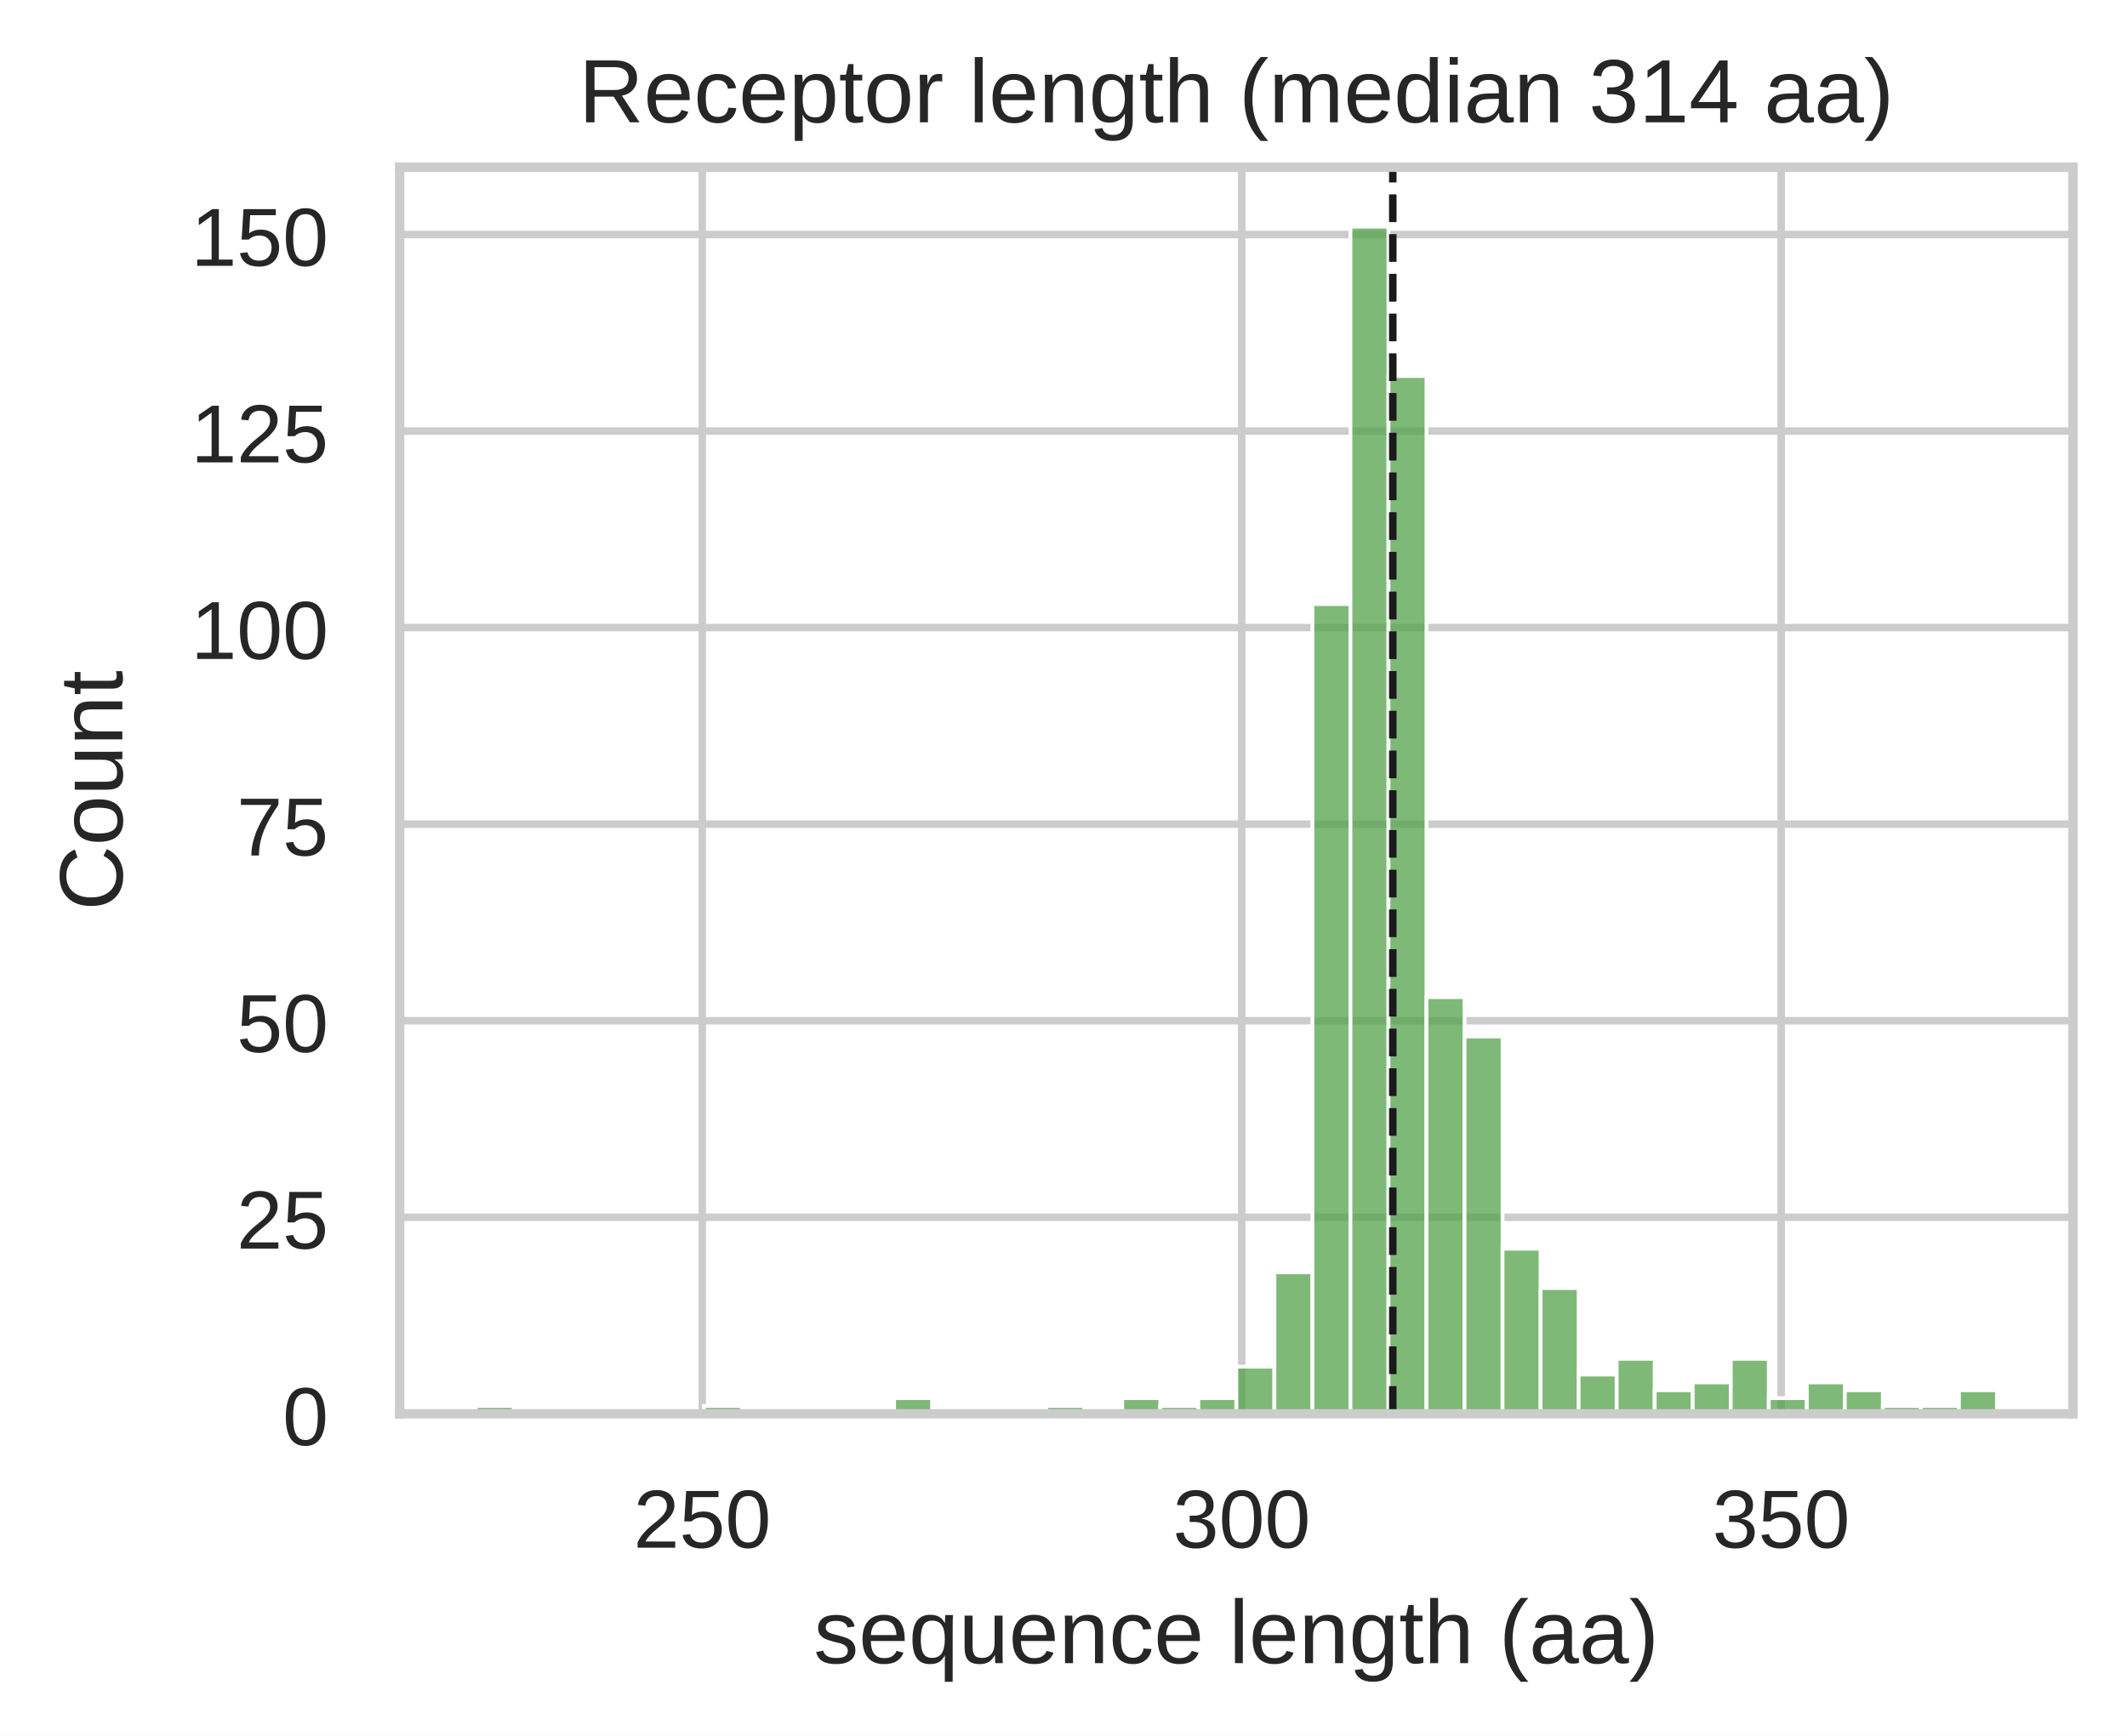
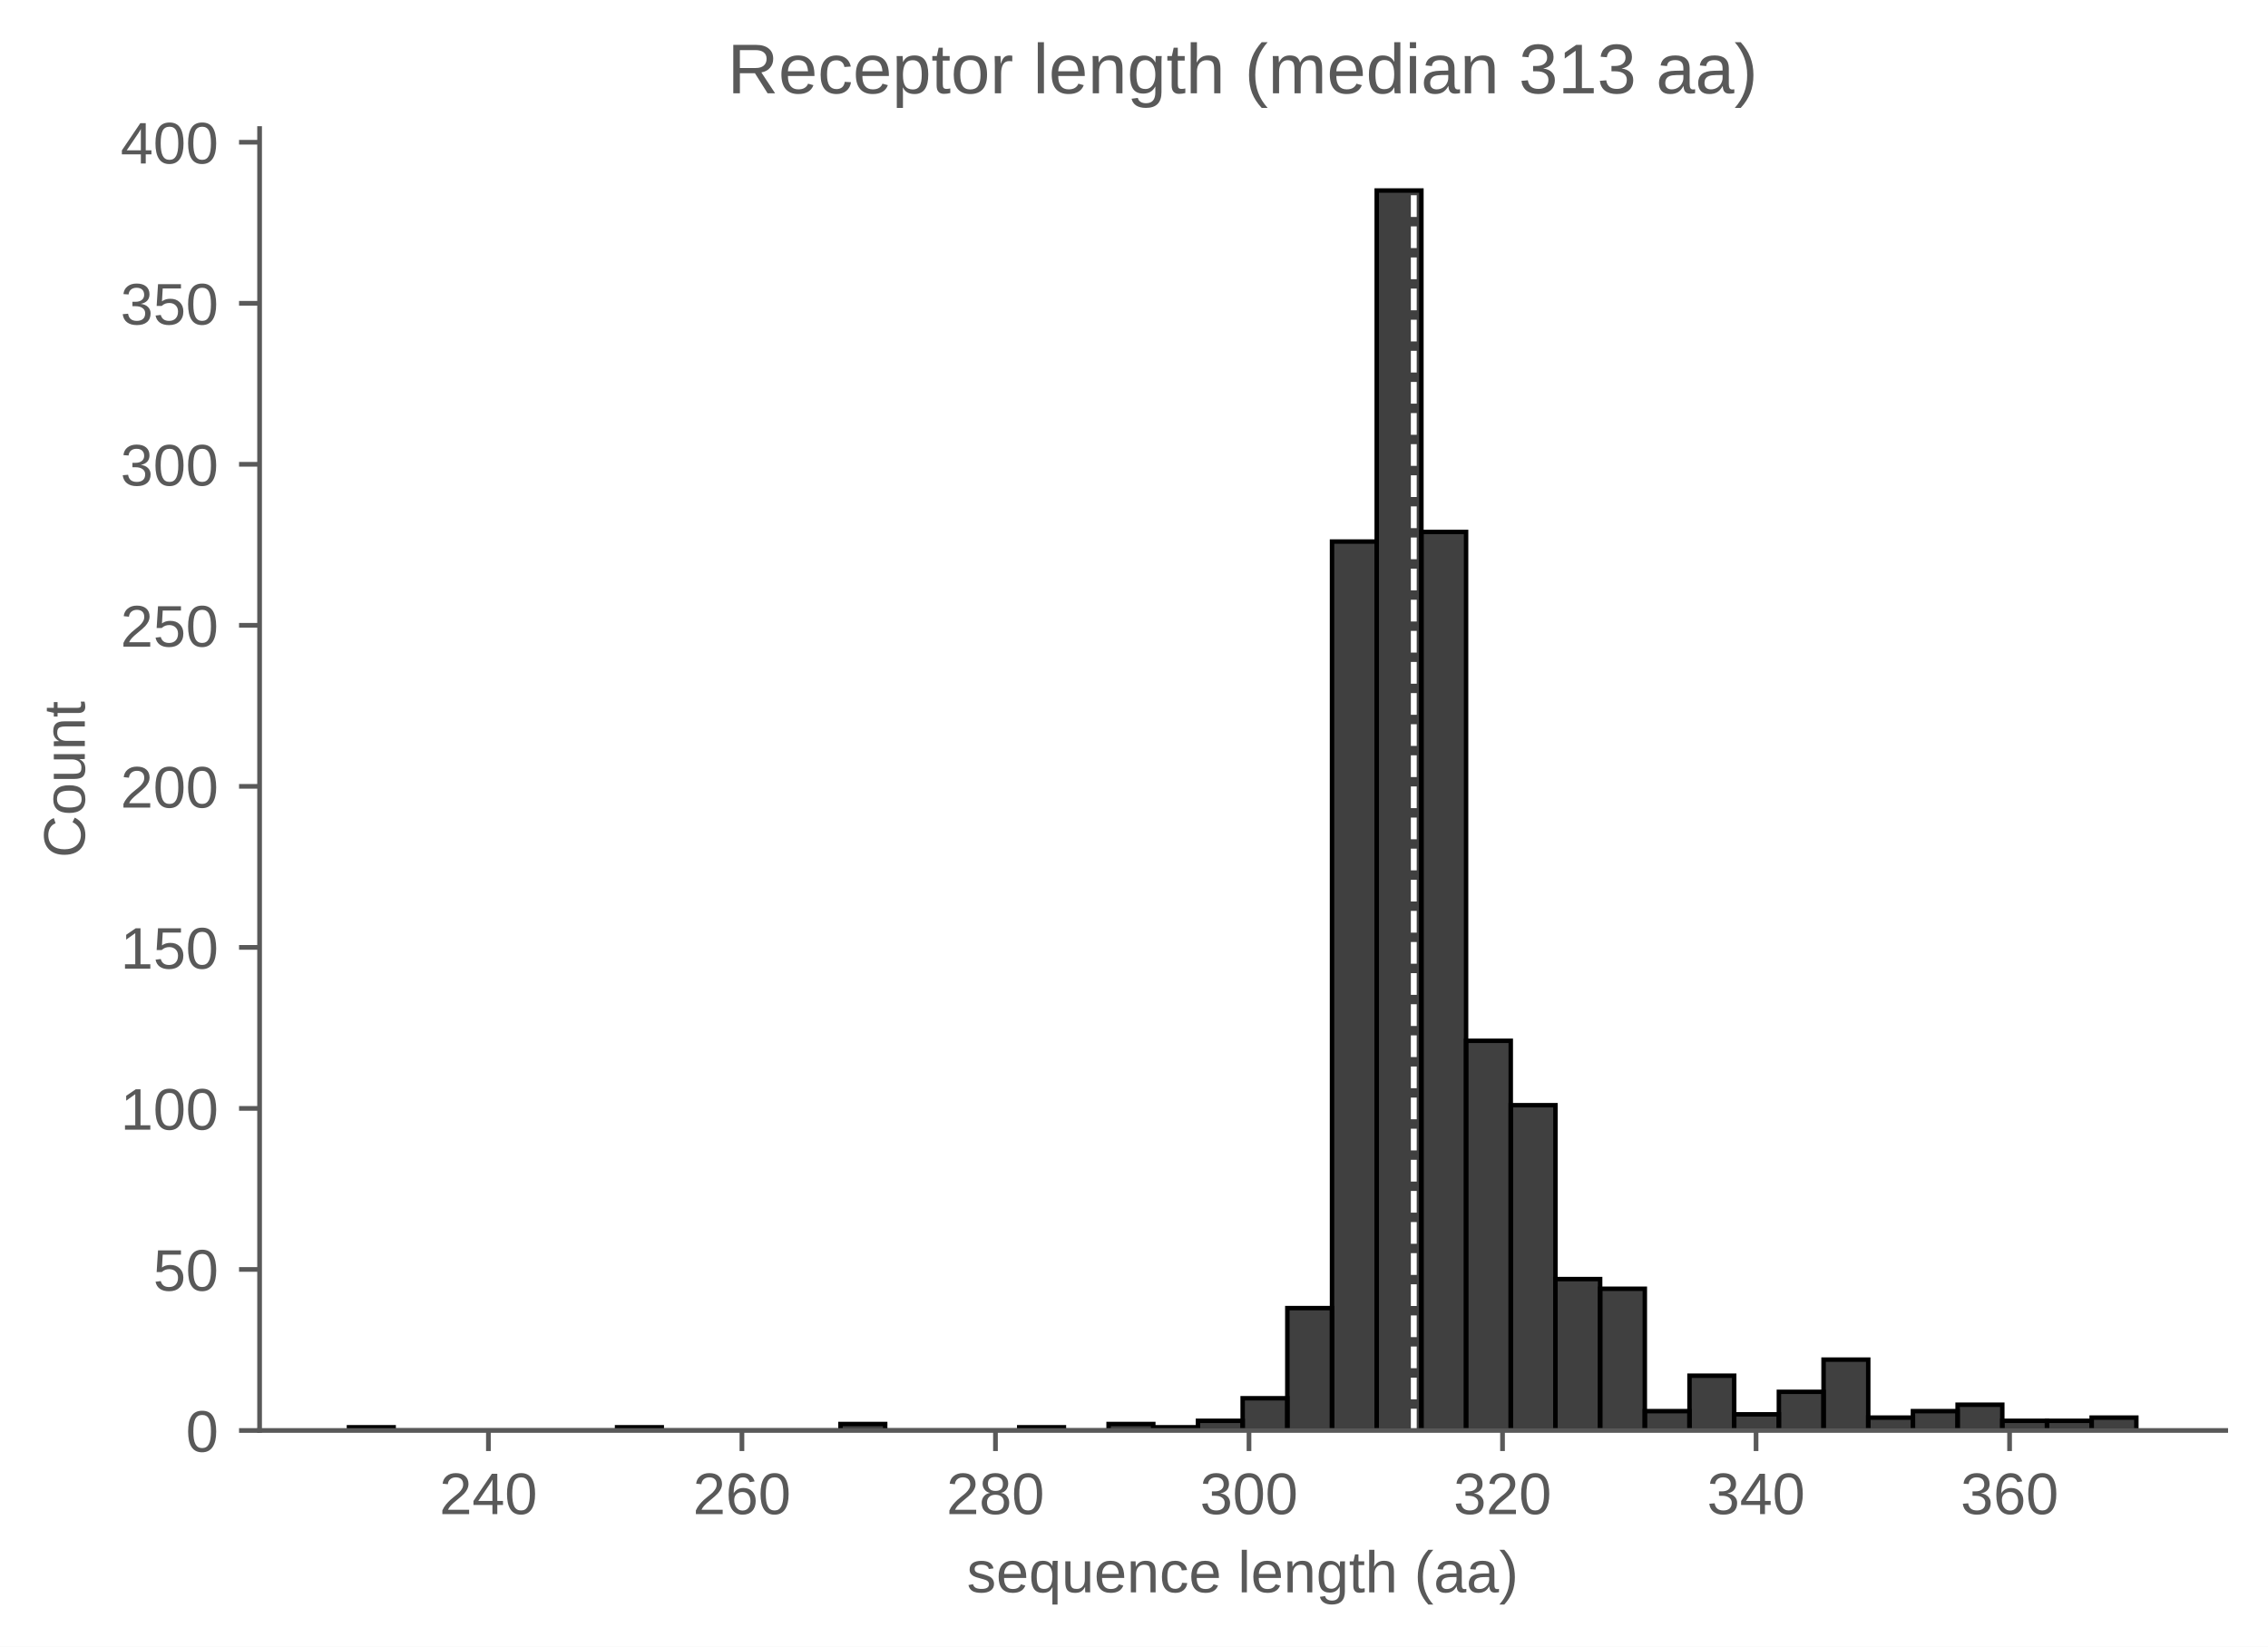
- <svg xmlns="http://www.w3.org/2000/svg" width="283.71pt" height="231.598pt" viewBox="0 0 283.71 231.598" version="1.1">
+ <svg xmlns="http://www.w3.org/2000/svg" xmlns:xlink="http://www.w3.org/1999/xlink" width="386.205pt" height="280.5pt" viewBox="0 0 386.205 280.5" version="1.1">
  <defs>
    <style type="text/css">*{stroke-linejoin: round; stroke-linecap: butt}</style>
  </defs>
  <g id="figure_1">
    <g id="patch_1">
-       <path d="M 0 231.598  L 283.71 231.598  L 283.71 -0  L 0 -0  z " style="fill: #ffffff" />
+       <path d="M 0 280.5  L 386.205 280.5  L 386.205 0  L 0 0  z " style="fill: #ffffff" />
    </g>
    <g id="axes_1">
      <g id="patch_2">
-         <path d="M 53.31 188.638  L 276.51 188.638  L 276.51 22.318  L 53.31 22.318  z " style="fill: #ffffff" />
+         <path d="M 44.205 243.656  L 379.005 243.656  L 379.005 21.896  L 44.205 21.896  z " style="fill: #ffffff" />
+       </g>
+       <g id="patch_3">
+         <path d="M 59.423 243.656  L 67.032 243.656  L 67.032 243.108  L 59.423 243.108  z " clip-path="url(#p27d54f7e4f)" style="fill-opacity: 0.75; stroke: #000000; stroke-width: 0.761; stroke-linejoin: miter" />
+       </g>
+       <g id="patch_4">
+         <path d="M 67.032 243.656  L 74.641 243.656  L 74.641 243.656  L 67.032 243.656  z " clip-path="url(#p27d54f7e4f)" style="fill-opacity: 0.75; stroke: #000000; stroke-width: 0.761; stroke-linejoin: miter" />
+       </g>
+       <g id="patch_5">
+         <path d="M 74.641 243.656  L 82.25 243.656  L 82.25 243.656  L 74.641 243.656  z " clip-path="url(#p27d54f7e4f)" style="fill-opacity: 0.75; stroke: #000000; stroke-width: 0.761; stroke-linejoin: miter" />
+       </g>
+       <g id="patch_6">
+         <path d="M 82.25 243.656  L 89.859 243.656  L 89.859 243.656  L 82.25 243.656  z " clip-path="url(#p27d54f7e4f)" style="fill-opacity: 0.75; stroke: #000000; stroke-width: 0.761; stroke-linejoin: miter" />
+       </g>
+       <g id="patch_7">
+         <path d="M 89.859 243.656  L 97.468 243.656  L 97.468 243.656  L 89.859 243.656  z " clip-path="url(#p27d54f7e4f)" style="fill-opacity: 0.75; stroke: #000000; stroke-width: 0.761; stroke-linejoin: miter" />
+       </g>
+       <g id="patch_8">
+         <path d="M 97.468 243.656  L 105.077 243.656  L 105.077 243.656  L 97.468 243.656  z " clip-path="url(#p27d54f7e4f)" style="fill-opacity: 0.75; stroke: #000000; stroke-width: 0.761; stroke-linejoin: miter" />
+       </g>
+       <g id="patch_9">
+         <path d="M 105.077 243.656  L 112.687 243.656  L 112.687 243.108  L 105.077 243.108  z " clip-path="url(#p27d54f7e4f)" style="fill-opacity: 0.75; stroke: #000000; stroke-width: 0.761; stroke-linejoin: miter" />
+       </g>
+       <g id="patch_10">
+         <path d="M 112.687 243.656  L 120.296 243.656  L 120.296 243.656  L 112.687 243.656  z " clip-path="url(#p27d54f7e4f)" style="fill-opacity: 0.75; stroke: #000000; stroke-width: 0.761; stroke-linejoin: miter" />
+       </g>
+       <g id="patch_11">
+         <path d="M 120.296 243.656  L 127.905 243.656  L 127.905 243.656  L 120.296 243.656  z " clip-path="url(#p27d54f7e4f)" style="fill-opacity: 0.75; stroke: #000000; stroke-width: 0.761; stroke-linejoin: miter" />
+       </g>
+       <g id="patch_12">
+         <path d="M 127.905 243.656  L 135.514 243.656  L 135.514 243.656  L 127.905 243.656  z " clip-path="url(#p27d54f7e4f)" style="fill-opacity: 0.75; stroke: #000000; stroke-width: 0.761; stroke-linejoin: miter" />
+       </g>
+       <g id="patch_13">
+         <path d="M 135.514 243.656  L 143.123 243.656  L 143.123 243.656  L 135.514 243.656  z " clip-path="url(#p27d54f7e4f)" style="fill-opacity: 0.75; stroke: #000000; stroke-width: 0.761; stroke-linejoin: miter" />
+       </g>
+       <g id="patch_14">
+         <path d="M 143.123 243.656  L 150.732 243.656  L 150.732 242.559  L 143.123 242.559  z " clip-path="url(#p27d54f7e4f)" style="fill-opacity: 0.75; stroke: #000000; stroke-width: 0.761; stroke-linejoin: miter" />
+       </g>
+       <g id="patch_15">
+         <path d="M 150.732 243.656  L 158.341 243.656  L 158.341 243.656  L 150.732 243.656  z " clip-path="url(#p27d54f7e4f)" style="fill-opacity: 0.75; stroke: #000000; stroke-width: 0.761; stroke-linejoin: miter" />
+       </g>
+       <g id="patch_16">
+         <path d="M 158.341 243.656  L 165.95 243.656  L 165.95 243.656  L 158.341 243.656  z " clip-path="url(#p27d54f7e4f)" style="fill-opacity: 0.75; stroke: #000000; stroke-width: 0.761; stroke-linejoin: miter" />
+       </g>
+       <g id="patch_17">
+         <path d="M 165.95 243.656  L 173.559 243.656  L 173.559 243.656  L 165.95 243.656  z " clip-path="url(#p27d54f7e4f)" style="fill-opacity: 0.75; stroke: #000000; stroke-width: 0.761; stroke-linejoin: miter" />
+       </g>
+       <g id="patch_18">
+         <path d="M 173.559 243.656  L 181.168 243.656  L 181.168 243.108  L 173.559 243.108  z " clip-path="url(#p27d54f7e4f)" style="fill-opacity: 0.75; stroke: #000000; stroke-width: 0.761; stroke-linejoin: miter" />
+       </g>
+       <g id="patch_19">
+         <path d="M 181.168 243.656  L 188.777 243.656  L 188.777 243.656  L 181.168 243.656  z " clip-path="url(#p27d54f7e4f)" style="fill-opacity: 0.75; stroke: #000000; stroke-width: 0.761; stroke-linejoin: miter" />
+       </g>
+       <g id="patch_20">
+         <path d="M 188.777 243.656  L 196.387 243.656  L 196.387 242.559  L 188.777 242.559  z " clip-path="url(#p27d54f7e4f)" style="fill-opacity: 0.75; stroke: #000000; stroke-width: 0.761; stroke-linejoin: miter" />
+       </g>
+       <g id="patch_21">
+         <path d="M 196.387 243.656  L 203.996 243.656  L 203.996 243.108  L 196.387 243.108  z " clip-path="url(#p27d54f7e4f)" style="fill-opacity: 0.75; stroke: #000000; stroke-width: 0.761; stroke-linejoin: miter" />
+       </g>
+       <g id="patch_22">
+         <path d="M 203.996 243.656  L 211.605 243.656  L 211.605 242.011  L 203.996 242.011  z " clip-path="url(#p27d54f7e4f)" style="fill-opacity: 0.75; stroke: #000000; stroke-width: 0.761; stroke-linejoin: miter" />
+       </g>
+       <g id="patch_23">
+         <path d="M 211.605 243.656  L 219.214 243.656  L 219.214 238.171  L 211.605 238.171  z " clip-path="url(#p27d54f7e4f)" style="fill-opacity: 0.75; stroke: #000000; stroke-width: 0.761; stroke-linejoin: miter" />
+       </g>
+       <g id="patch_24">
+         <path d="M 219.214 243.656  L 226.823 243.656  L 226.823 222.811  L 219.214 222.811  z " clip-path="url(#p27d54f7e4f)" style="fill-opacity: 0.75; stroke: #000000; stroke-width: 0.761; stroke-linejoin: miter" />
+       </g>
+       <g id="patch_25">
+         <path d="M 226.823 243.656  L 234.432 243.656  L 234.432 92.251  L 226.823 92.251  z " clip-path="url(#p27d54f7e4f)" style="fill-opacity: 0.75; stroke: #000000; stroke-width: 0.761; stroke-linejoin: miter" />
+       </g>
+       <g id="patch_26">
+         <path d="M 234.432 243.656  L 242.041 243.656  L 242.041 32.456  L 234.432 32.456  z " clip-path="url(#p27d54f7e4f)" style="fill-opacity: 0.75; stroke: #000000; stroke-width: 0.761; stroke-linejoin: miter" />
+       </g>
+       <g id="patch_27">
+         <path d="M 242.041 243.656  L 249.65 243.656  L 249.65 90.605  L 242.041 90.605  z " clip-path="url(#p27d54f7e4f)" style="fill-opacity: 0.75; stroke: #000000; stroke-width: 0.761; stroke-linejoin: miter" />
+       </g>
+       <g id="patch_28">
+         <path d="M 249.65 243.656  L 257.259 243.656  L 257.259 177.279  L 249.65 177.279  z " clip-path="url(#p27d54f7e4f)" style="fill-opacity: 0.75; stroke: #000000; stroke-width: 0.761; stroke-linejoin: miter" />
+       </g>
+       <g id="patch_29">
+         <path d="M 257.259 243.656  L 264.868 243.656  L 264.868 188.251  L 257.259 188.251  z " clip-path="url(#p27d54f7e4f)" style="fill-opacity: 0.75; stroke: #000000; stroke-width: 0.761; stroke-linejoin: miter" />
+       </g>
+       <g id="patch_30">
+         <path d="M 264.868 243.656  L 272.477 243.656  L 272.477 217.873  L 264.868 217.873  z " clip-path="url(#p27d54f7e4f)" style="fill-opacity: 0.75; stroke: #000000; stroke-width: 0.761; stroke-linejoin: miter" />
+       </g>
+       <g id="patch_31">
+         <path d="M 272.477 243.656  L 280.087 243.656  L 280.087 219.519  L 272.477 219.519  z " clip-path="url(#p27d54f7e4f)" style="fill-opacity: 0.75; stroke: #000000; stroke-width: 0.761; stroke-linejoin: miter" />
+       </g>
+       <g id="patch_32">
+         <path d="M 280.087 243.656  L 287.696 243.656  L 287.696 240.365  L 280.087 240.365  z " clip-path="url(#p27d54f7e4f)" style="fill-opacity: 0.75; stroke: #000000; stroke-width: 0.761; stroke-linejoin: miter" />
+       </g>
+       <g id="patch_33">
+         <path d="M 287.696 243.656  L 295.305 243.656  L 295.305 234.331  L 287.696 234.331  z " clip-path="url(#p27d54f7e4f)" style="fill-opacity: 0.75; stroke: #000000; stroke-width: 0.761; stroke-linejoin: miter" />
+       </g>
+       <g id="patch_34">
+         <path d="M 295.305 243.656  L 302.914 243.656  L 302.914 240.913  L 295.305 240.913  z " clip-path="url(#p27d54f7e4f)" style="fill-opacity: 0.75; stroke: #000000; stroke-width: 0.761; stroke-linejoin: miter" />
+       </g>
+       <g id="patch_35">
+         <path d="M 302.914 243.656  L 310.523 243.656  L 310.523 237.073  L 302.914 237.073  z " clip-path="url(#p27d54f7e4f)" style="fill-opacity: 0.75; stroke: #000000; stroke-width: 0.761; stroke-linejoin: miter" />
+       </g>
+       <g id="patch_36">
+         <path d="M 310.523 243.656  L 318.132 243.656  L 318.132 231.588  L 310.523 231.588  z " clip-path="url(#p27d54f7e4f)" style="fill-opacity: 0.75; stroke: #000000; stroke-width: 0.761; stroke-linejoin: miter" />
+       </g>
+       <g id="patch_37">
+         <path d="M 318.132 243.656  L 325.741 243.656  L 325.741 241.462  L 318.132 241.462  z " clip-path="url(#p27d54f7e4f)" style="fill-opacity: 0.75; stroke: #000000; stroke-width: 0.761; stroke-linejoin: miter" />
+       </g>
+       <g id="patch_38">
+         <path d="M 325.741 243.656  L 333.35 243.656  L 333.35 240.365  L 325.741 240.365  z " clip-path="url(#p27d54f7e4f)" style="fill-opacity: 0.75; stroke: #000000; stroke-width: 0.761; stroke-linejoin: miter" />
+       </g>
+       <g id="patch_39">
+         <path d="M 333.35 243.656  L 340.959 243.656  L 340.959 239.268  L 333.35 239.268  z " clip-path="url(#p27d54f7e4f)" style="fill-opacity: 0.75; stroke: #000000; stroke-width: 0.761; stroke-linejoin: miter" />
+       </g>
+       <g id="patch_40">
+         <path d="M 340.959 243.656  L 348.568 243.656  L 348.568 242.011  L 340.959 242.011  z " clip-path="url(#p27d54f7e4f)" style="fill-opacity: 0.75; stroke: #000000; stroke-width: 0.761; stroke-linejoin: miter" />
+       </g>
+       <g id="patch_41">
+         <path d="M 348.568 243.656  L 356.177 243.656  L 356.177 242.011  L 348.568 242.011  z " clip-path="url(#p27d54f7e4f)" style="fill-opacity: 0.75; stroke: #000000; stroke-width: 0.761; stroke-linejoin: miter" />
+       </g>
+       <g id="patch_42">
+         <path d="M 356.177 243.656  L 363.787 243.656  L 363.787 241.462  L 356.177 241.462  z " clip-path="url(#p27d54f7e4f)" style="fill-opacity: 0.75; stroke: #000000; stroke-width: 0.761; stroke-linejoin: miter" />
      </g>
      <g id="matplotlib.axis_1">
        <g id="xtick_1">
          <g id="line2d_1">
-             <path d="M 93.676 188.638  L 93.676 22.318  " clip-path="url(#p1fd6711533)" style="fill: none; stroke: #cccccc; stroke-linecap: round" />
+             <defs>
+               <path id="m9717df504b" d="M 0 0  L 0 3.5  " style="stroke: #595959; stroke-width: 0.8" />
+             </defs>
+             <g>
+               <use xlink:href="#m9717df504b" x="83.168" y="243.656" style="fill: #595959; stroke: #595959; stroke-width: 0.8" />
+             </g>
          </g>
          <g id="text_1">
-             <text style="font-size: 11px; font-family: 'Arial', 'DejaVu Sans', 'Liberation Sans', 'Bitstream Vera Sans', sans-serif; text-anchor: middle; fill: #262626" x="93.676" y="206.496" transform="rotate(-0 93.67596 206.4964)">250</text>
+             <text style="font-size: 10px; font-family: 'Liberation Sans'; text-anchor: middle; fill: #595959" x="83.168" y="257.903" transform="rotate(-0 83.16755 257.9031)">240</text>
          </g>
        </g>
        <g id="xtick_2">
          <g id="line2d_2">
-             <path d="M 165.63 188.638  L 165.63 22.318  " clip-path="url(#p1fd6711533)" style="fill: none; stroke: #cccccc; stroke-linecap: round" />
+             <g>
+               <use xlink:href="#m9717df504b" x="126.34" y="243.656" style="fill: #595959; stroke: #595959; stroke-width: 0.8" />
+             </g>
          </g>
          <g id="text_2">
-             <text style="font-size: 11px; font-family: 'Arial', 'DejaVu Sans', 'Liberation Sans', 'Bitstream Vera Sans', sans-serif; text-anchor: middle; fill: #262626" x="165.63" y="206.496" transform="rotate(-0 165.6295 206.4964)">300</text>
+             <text style="font-size: 10px; font-family: 'Liberation Sans'; text-anchor: middle; fill: #595959" x="126.34" y="257.903" transform="rotate(-0 126.3397 257.9031)">260</text>
          </g>
        </g>
        <g id="xtick_3">
          <g id="line2d_3">
-             <path d="M 237.583 188.638  L 237.583 22.318  " clip-path="url(#p1fd6711533)" style="fill: none; stroke: #cccccc; stroke-linecap: round" />
+             <g>
+               <use xlink:href="#m9717df504b" x="169.512" y="243.656" style="fill: #595959; stroke: #595959; stroke-width: 0.8" />
+             </g>
          </g>
          <g id="text_3">
-             <text style="font-size: 11px; font-family: 'Arial', 'DejaVu Sans', 'Liberation Sans', 'Bitstream Vera Sans', sans-serif; text-anchor: middle; fill: #262626" x="237.583" y="206.496" transform="rotate(-0 237.5831 206.4964)">350</text>
-           </g>
-         </g>
-         <g id="text_4">
-           <text style="font-size: 12px; font-family: 'Arial', 'DejaVu Sans', 'Liberation Sans', 'Bitstream Vera Sans', sans-serif; text-anchor: middle; fill: #262626" x="164.91" y="221.902" transform="rotate(-0 164.91 221.9022)">sequence length (aa)</text>
+             <text style="font-size: 10px; font-family: 'Liberation Sans'; text-anchor: middle; fill: #595959" x="169.512" y="257.903" transform="rotate(-0 169.5118 257.9031)">280</text>
+           </g>
+         </g>
+         <g id="xtick_4">
+           <g id="line2d_4">
+             <g>
+               <use xlink:href="#m9717df504b" x="212.684" y="243.656" style="fill: #595959; stroke: #595959; stroke-width: 0.8" />
+             </g>
+           </g>
+           <g id="text_4">
+             <text style="font-size: 10px; font-family: 'Liberation Sans'; text-anchor: middle; fill: #595959" x="212.684" y="257.903" transform="rotate(-0 212.684 257.9031)">300</text>
+           </g>
+         </g>
+         <g id="xtick_5">
+           <g id="line2d_5">
+             <g>
+               <use xlink:href="#m9717df504b" x="255.856" y="243.656" style="fill: #595959; stroke: #595959; stroke-width: 0.8" />
+             </g>
+           </g>
+           <g id="text_5">
+             <text style="font-size: 10px; font-family: 'Liberation Sans'; text-anchor: middle; fill: #595959" x="255.856" y="257.903" transform="rotate(-0 255.8561 257.9031)">320</text>
+           </g>
+         </g>
+         <g id="xtick_6">
+           <g id="line2d_6">
+             <g>
+               <use xlink:href="#m9717df504b" x="299.028" y="243.656" style="fill: #595959; stroke: #595959; stroke-width: 0.8" />
+             </g>
+           </g>
+           <g id="text_6">
+             <text style="font-size: 10px; font-family: 'Liberation Sans'; text-anchor: middle; fill: #595959" x="299.028" y="257.903" transform="rotate(-0 299.0283 257.9031)">340</text>
+           </g>
+         </g>
+         <g id="xtick_7">
+           <g id="line2d_7">
+             <g>
+               <use xlink:href="#m9717df504b" x="342.2" y="243.656" style="fill: #595959; stroke: #595959; stroke-width: 0.8" />
+             </g>
+           </g>
+           <g id="text_7">
+             <text style="font-size: 10px; font-family: 'Liberation Sans'; text-anchor: middle; fill: #595959" x="342.2" y="257.903" transform="rotate(-0 342.2004 257.9031)">360</text>
+           </g>
+         </g>
+         <g id="text_8">
+           <text style="font-size: 10px; font-family: 'Liberation Sans'; text-anchor: middle; fill: #595959" x="211.605" y="271.225" transform="rotate(-0 211.6047 271.225)">sequence length (aa)</text>
        </g>
      </g>
      <g id="matplotlib.axis_2">
        <g id="ytick_1">
-           <g id="line2d_4">
-             <path d="M 53.31 188.638  L 276.51 188.638  " clip-path="url(#p1fd6711533)" style="fill: none; stroke: #cccccc; stroke-linecap: round" />
-           </g>
-           <g id="text_5">
-             <text style="font-size: 11px; font-family: 'Arial', 'DejaVu Sans', 'Liberation Sans', 'Bitstream Vera Sans', sans-serif; text-anchor: end; fill: #262626" x="43.81" y="192.817" transform="rotate(-0 43.81 192.8173)">0</text>
+           <g id="line2d_8">
+             <defs>
+               <path id="m012c4b8616" d="M 0 0  L -3.5 0  " style="stroke: #595959; stroke-width: 0.8" />
+             </defs>
+             <g>
+               <use xlink:href="#m012c4b8616" x="44.205" y="243.656" style="fill: #595959; stroke: #595959; stroke-width: 0.8" />
+             </g>
+           </g>
+           <g id="text_9">
+             <text style="font-size: 10px; font-family: 'Liberation Sans'; text-anchor: end; fill: #595959" x="37.205" y="247.28" transform="rotate(-0 37.20469 247.2797)">0</text>
          </g>
        </g>
        <g id="ytick_2">
-           <g id="line2d_5">
-             <path d="M 53.31 162.413  L 276.51 162.413  " clip-path="url(#p1fd6711533)" style="fill: none; stroke: #cccccc; stroke-linecap: round" />
-           </g>
-           <g id="text_6">
-             <text style="font-size: 11px; font-family: 'Arial', 'DejaVu Sans', 'Liberation Sans', 'Bitstream Vera Sans', sans-serif; text-anchor: end; fill: #262626" x="43.81" y="166.592" transform="rotate(-0 43.81 166.5921)">25</text>
+           <g id="line2d_9">
+             <g>
+               <use xlink:href="#m012c4b8616" x="44.205" y="216.228" style="fill: #595959; stroke: #595959; stroke-width: 0.8" />
+             </g>
+           </g>
+           <g id="text_10">
+             <text style="font-size: 10px; font-family: 'Liberation Sans'; text-anchor: end; fill: #595959" x="37.205" y="219.851" transform="rotate(-0 37.20469 219.8511)">50</text>
          </g>
        </g>
        <g id="ytick_3">
-           <g id="line2d_6">
-             <path d="M 53.31 136.188  L 276.51 136.188  " clip-path="url(#p1fd6711533)" style="fill: none; stroke: #cccccc; stroke-linecap: round" />
-           </g>
-           <g id="text_7">
-             <text style="font-size: 11px; font-family: 'Arial', 'DejaVu Sans', 'Liberation Sans', 'Bitstream Vera Sans', sans-serif; text-anchor: end; fill: #262626" x="43.81" y="140.367" transform="rotate(-0 43.81 140.3669)">50</text>
+           <g id="line2d_10">
+             <g>
+               <use xlink:href="#m012c4b8616" x="44.205" y="188.799" style="fill: #595959; stroke: #595959; stroke-width: 0.8" />
+             </g>
+           </g>
+           <g id="text_11">
+             <text style="font-size: 10px; font-family: 'Liberation Sans'; text-anchor: end; fill: #595959" x="37.205" y="192.423" transform="rotate(-0 37.20469 192.4225)">100</text>
          </g>
        </g>
        <g id="ytick_4">
-           <g id="line2d_7">
-             <path d="M 53.31 109.963  L 276.51 109.963  " clip-path="url(#p1fd6711533)" style="fill: none; stroke: #cccccc; stroke-linecap: round" />
-           </g>
-           <g id="text_8">
-             <text style="font-size: 11px; font-family: 'Arial', 'DejaVu Sans', 'Liberation Sans', 'Bitstream Vera Sans', sans-serif; text-anchor: end; fill: #262626" x="43.81" y="114.142" transform="rotate(-0 43.81 114.1418)">75</text>
+           <g id="line2d_11">
+             <g>
+               <use xlink:href="#m012c4b8616" x="44.205" y="161.371" style="fill: #595959; stroke: #595959; stroke-width: 0.8" />
+             </g>
+           </g>
+           <g id="text_12">
+             <text style="font-size: 10px; font-family: 'Liberation Sans'; text-anchor: end; fill: #595959" x="37.205" y="164.994" transform="rotate(-0 37.20469 164.994)">150</text>
          </g>
        </g>
        <g id="ytick_5">
-           <g id="line2d_8">
-             <path d="M 53.31 83.737  L 276.51 83.737  " clip-path="url(#p1fd6711533)" style="fill: none; stroke: #cccccc; stroke-linecap: round" />
-           </g>
-           <g id="text_9">
-             <text style="font-size: 11px; font-family: 'Arial', 'DejaVu Sans', 'Liberation Sans', 'Bitstream Vera Sans', sans-serif; text-anchor: end; fill: #262626" x="43.81" y="87.917" transform="rotate(-0 43.81 87.9166)">100</text>
+           <g id="line2d_12">
+             <g>
+               <use xlink:href="#m012c4b8616" x="44.205" y="133.942" style="fill: #595959; stroke: #595959; stroke-width: 0.8" />
+             </g>
+           </g>
+           <g id="text_13">
+             <text style="font-size: 10px; font-family: 'Liberation Sans'; text-anchor: end; fill: #595959" x="37.205" y="137.565" transform="rotate(-0 37.20469 137.5654)">200</text>
          </g>
        </g>
        <g id="ytick_6">
-           <g id="line2d_9">
-             <path d="M 53.31 57.512  L 276.51 57.512  " clip-path="url(#p1fd6711533)" style="fill: none; stroke: #cccccc; stroke-linecap: round" />
-           </g>
-           <g id="text_10">
-             <text style="font-size: 11px; font-family: 'Arial', 'DejaVu Sans', 'Liberation Sans', 'Bitstream Vera Sans', sans-serif; text-anchor: end; fill: #262626" x="43.81" y="61.691" transform="rotate(-0 43.81 61.69144)">125</text>
+           <g id="line2d_13">
+             <g>
+               <use xlink:href="#m012c4b8616" x="44.205" y="106.513" style="fill: #595959; stroke: #595959; stroke-width: 0.8" />
+             </g>
+           </g>
+           <g id="text_14">
+             <text style="font-size: 10px; font-family: 'Liberation Sans'; text-anchor: end; fill: #595959" x="37.205" y="110.137" transform="rotate(-0 37.20469 110.1368)">250</text>
          </g>
        </g>
        <g id="ytick_7">
-           <g id="line2d_10">
-             <path d="M 53.31 31.287  L 276.51 31.287  " clip-path="url(#p1fd6711533)" style="fill: none; stroke: #cccccc; stroke-linecap: round" />
-           </g>
-           <g id="text_11">
-             <text style="font-size: 11px; font-family: 'Arial', 'DejaVu Sans', 'Liberation Sans', 'Bitstream Vera Sans', sans-serif; text-anchor: end; fill: #262626" x="43.81" y="35.466" transform="rotate(-0 43.81 35.46627)">150</text>
-           </g>
-         </g>
-         <g id="text_12">
-           <text style="font-size: 12px; font-family: 'Arial', 'DejaVu Sans', 'Liberation Sans', 'Bitstream Vera Sans', sans-serif; text-anchor: middle; fill: #262626" x="16.318" y="105.478" transform="rotate(-90 16.31812 105.4781)">Count</text>
-         </g>
-       </g>
-       <g id="patch_3">
-         <path d="M 63.455 188.638  L 68.528 188.638  L 68.528 187.589  L 63.455 187.589  z " clip-path="url(#p1fd6711533)" style="fill: #54a24b; fill-opacity: 0.75; stroke: #ffffff; stroke-width: 0.507; stroke-linejoin: miter" />
-       </g>
-       <g id="patch_4">
-         <path d="M 68.528 188.638  L 73.601 188.638  L 73.601 188.638  L 68.528 188.638  z " clip-path="url(#p1fd6711533)" style="fill: #54a24b; fill-opacity: 0.75; stroke: #ffffff; stroke-width: 0.507; stroke-linejoin: miter" />
-       </g>
-       <g id="patch_5">
-         <path d="M 73.601 188.638  L 78.674 188.638  L 78.674 188.638  L 73.601 188.638  z " clip-path="url(#p1fd6711533)" style="fill: #54a24b; fill-opacity: 0.75; stroke: #ffffff; stroke-width: 0.507; stroke-linejoin: miter" />
-       </g>
-       <g id="patch_6">
-         <path d="M 78.674 188.638  L 83.746 188.638  L 83.746 188.638  L 78.674 188.638  z " clip-path="url(#p1fd6711533)" style="fill: #54a24b; fill-opacity: 0.75; stroke: #ffffff; stroke-width: 0.507; stroke-linejoin: miter" />
-       </g>
-       <g id="patch_7">
-         <path d="M 83.746 188.638  L 88.819 188.638  L 88.819 188.638  L 83.746 188.638  z " clip-path="url(#p1fd6711533)" style="fill: #54a24b; fill-opacity: 0.75; stroke: #ffffff; stroke-width: 0.507; stroke-linejoin: miter" />
-       </g>
-       <g id="patch_8">
-         <path d="M 88.819 188.638  L 93.892 188.638  L 93.892 188.638  L 88.819 188.638  z " clip-path="url(#p1fd6711533)" style="fill: #54a24b; fill-opacity: 0.75; stroke: #ffffff; stroke-width: 0.507; stroke-linejoin: miter" />
-       </g>
-       <g id="patch_9">
-         <path d="M 93.892 188.638  L 98.965 188.638  L 98.965 187.589  L 93.892 187.589  z " clip-path="url(#p1fd6711533)" style="fill: #54a24b; fill-opacity: 0.75; stroke: #ffffff; stroke-width: 0.507; stroke-linejoin: miter" />
-       </g>
-       <g id="patch_10">
-         <path d="M 98.965 188.638  L 104.037 188.638  L 104.037 188.638  L 98.965 188.638  z " clip-path="url(#p1fd6711533)" style="fill: #54a24b; fill-opacity: 0.75; stroke: #ffffff; stroke-width: 0.507; stroke-linejoin: miter" />
-       </g>
-       <g id="patch_11">
-         <path d="M 104.037 188.638  L 109.11 188.638  L 109.11 188.638  L 104.037 188.638  z " clip-path="url(#p1fd6711533)" style="fill: #54a24b; fill-opacity: 0.75; stroke: #ffffff; stroke-width: 0.507; stroke-linejoin: miter" />
-       </g>
-       <g id="patch_12">
-         <path d="M 109.11 188.638  L 114.183 188.638  L 114.183 188.638  L 109.11 188.638  z " clip-path="url(#p1fd6711533)" style="fill: #54a24b; fill-opacity: 0.75; stroke: #ffffff; stroke-width: 0.507; stroke-linejoin: miter" />
-       </g>
-       <g id="patch_13">
-         <path d="M 114.183 188.638  L 119.255 188.638  L 119.255 188.638  L 114.183 188.638  z " clip-path="url(#p1fd6711533)" style="fill: #54a24b; fill-opacity: 0.75; stroke: #ffffff; stroke-width: 0.507; stroke-linejoin: miter" />
-       </g>
-       <g id="patch_14">
-         <path d="M 119.255 188.638  L 124.328 188.638  L 124.328 186.54  L 119.255 186.54  z " clip-path="url(#p1fd6711533)" style="fill: #54a24b; fill-opacity: 0.75; stroke: #ffffff; stroke-width: 0.507; stroke-linejoin: miter" />
-       </g>
-       <g id="patch_15">
-         <path d="M 124.328 188.638  L 129.401 188.638  L 129.401 188.638  L 124.328 188.638  z " clip-path="url(#p1fd6711533)" style="fill: #54a24b; fill-opacity: 0.75; stroke: #ffffff; stroke-width: 0.507; stroke-linejoin: miter" />
-       </g>
-       <g id="patch_16">
-         <path d="M 129.401 188.638  L 134.474 188.638  L 134.474 188.638  L 129.401 188.638  z " clip-path="url(#p1fd6711533)" style="fill: #54a24b; fill-opacity: 0.75; stroke: #ffffff; stroke-width: 0.507; stroke-linejoin: miter" />
-       </g>
-       <g id="patch_17">
-         <path d="M 134.474 188.638  L 139.546 188.638  L 139.546 188.638  L 134.474 188.638  z " clip-path="url(#p1fd6711533)" style="fill: #54a24b; fill-opacity: 0.75; stroke: #ffffff; stroke-width: 0.507; stroke-linejoin: miter" />
-       </g>
-       <g id="patch_18">
-         <path d="M 139.546 188.638  L 144.619 188.638  L 144.619 187.589  L 139.546 187.589  z " clip-path="url(#p1fd6711533)" style="fill: #54a24b; fill-opacity: 0.75; stroke: #ffffff; stroke-width: 0.507; stroke-linejoin: miter" />
-       </g>
-       <g id="patch_19">
-         <path d="M 144.619 188.638  L 149.692 188.638  L 149.692 188.638  L 144.619 188.638  z " clip-path="url(#p1fd6711533)" style="fill: #54a24b; fill-opacity: 0.75; stroke: #ffffff; stroke-width: 0.507; stroke-linejoin: miter" />
-       </g>
-       <g id="patch_20">
-         <path d="M 149.692 188.638  L 154.765 188.638  L 154.765 186.54  L 149.692 186.54  z " clip-path="url(#p1fd6711533)" style="fill: #54a24b; fill-opacity: 0.75; stroke: #ffffff; stroke-width: 0.507; stroke-linejoin: miter" />
-       </g>
-       <g id="patch_21">
-         <path d="M 154.765 188.638  L 159.837 188.638  L 159.837 187.589  L 154.765 187.589  z " clip-path="url(#p1fd6711533)" style="fill: #54a24b; fill-opacity: 0.75; stroke: #ffffff; stroke-width: 0.507; stroke-linejoin: miter" />
-       </g>
-       <g id="patch_22">
-         <path d="M 159.837 188.638  L 164.91 188.638  L 164.91 186.54  L 159.837 186.54  z " clip-path="url(#p1fd6711533)" style="fill: #54a24b; fill-opacity: 0.75; stroke: #ffffff; stroke-width: 0.507; stroke-linejoin: miter" />
-       </g>
-       <g id="patch_23">
-         <path d="M 164.91 188.638  L 169.983 188.638  L 169.983 182.344  L 164.91 182.344  z " clip-path="url(#p1fd6711533)" style="fill: #54a24b; fill-opacity: 0.75; stroke: #ffffff; stroke-width: 0.507; stroke-linejoin: miter" />
-       </g>
-       <g id="patch_24">
-         <path d="M 169.983 188.638  L 175.055 188.638  L 175.055 169.756  L 169.983 169.756  z " clip-path="url(#p1fd6711533)" style="fill: #54a24b; fill-opacity: 0.75; stroke: #ffffff; stroke-width: 0.507; stroke-linejoin: miter" />
-       </g>
-       <g id="patch_25">
-         <path d="M 175.055 188.638  L 180.128 188.638  L 180.128 80.59  L 175.055 80.59  z " clip-path="url(#p1fd6711533)" style="fill: #54a24b; fill-opacity: 0.75; stroke: #ffffff; stroke-width: 0.507; stroke-linejoin: miter" />
-       </g>
-       <g id="patch_26">
-         <path d="M 180.128 188.638  L 185.201 188.638  L 185.201 30.238  L 180.128 30.238  z " clip-path="url(#p1fd6711533)" style="fill: #54a24b; fill-opacity: 0.75; stroke: #ffffff; stroke-width: 0.507; stroke-linejoin: miter" />
-       </g>
-       <g id="patch_27">
-         <path d="M 185.201 188.638  L 190.274 188.638  L 190.274 50.169  L 185.201 50.169  z " clip-path="url(#p1fd6711533)" style="fill: #54a24b; fill-opacity: 0.75; stroke: #ffffff; stroke-width: 0.507; stroke-linejoin: miter" />
-       </g>
-       <g id="patch_28">
-         <path d="M 190.274 188.638  L 195.346 188.638  L 195.346 133.041  L 190.274 133.041  z " clip-path="url(#p1fd6711533)" style="fill: #54a24b; fill-opacity: 0.75; stroke: #ffffff; stroke-width: 0.507; stroke-linejoin: miter" />
-       </g>
-       <g id="patch_29">
-         <path d="M 195.346 188.638  L 200.419 188.638  L 200.419 138.286  L 195.346 138.286  z " clip-path="url(#p1fd6711533)" style="fill: #54a24b; fill-opacity: 0.75; stroke: #ffffff; stroke-width: 0.507; stroke-linejoin: miter" />
-       </g>
-       <g id="patch_30">
-         <path d="M 200.419 188.638  L 205.492 188.638  L 205.492 166.609  L 200.419 166.609  z " clip-path="url(#p1fd6711533)" style="fill: #54a24b; fill-opacity: 0.75; stroke: #ffffff; stroke-width: 0.507; stroke-linejoin: miter" />
-       </g>
-       <g id="patch_31">
-         <path d="M 205.492 188.638  L 210.565 188.638  L 210.565 171.854  L 205.492 171.854  z " clip-path="url(#p1fd6711533)" style="fill: #54a24b; fill-opacity: 0.75; stroke: #ffffff; stroke-width: 0.507; stroke-linejoin: miter" />
-       </g>
-       <g id="patch_32">
-         <path d="M 210.565 188.638  L 215.637 188.638  L 215.637 183.393  L 210.565 183.393  z " clip-path="url(#p1fd6711533)" style="fill: #54a24b; fill-opacity: 0.75; stroke: #ffffff; stroke-width: 0.507; stroke-linejoin: miter" />
-       </g>
-       <g id="patch_33">
-         <path d="M 215.637 188.638  L 220.71 188.638  L 220.71 181.295  L 215.637 181.295  z " clip-path="url(#p1fd6711533)" style="fill: #54a24b; fill-opacity: 0.75; stroke: #ffffff; stroke-width: 0.507; stroke-linejoin: miter" />
-       </g>
-       <g id="patch_34">
-         <path d="M 220.71 188.638  L 225.783 188.638  L 225.783 185.491  L 220.71 185.491  z " clip-path="url(#p1fd6711533)" style="fill: #54a24b; fill-opacity: 0.75; stroke: #ffffff; stroke-width: 0.507; stroke-linejoin: miter" />
-       </g>
-       <g id="patch_35">
-         <path d="M 225.783 188.638  L 230.855 188.638  L 230.855 184.442  L 225.783 184.442  z " clip-path="url(#p1fd6711533)" style="fill: #54a24b; fill-opacity: 0.75; stroke: #ffffff; stroke-width: 0.507; stroke-linejoin: miter" />
-       </g>
-       <g id="patch_36">
-         <path d="M 230.855 188.638  L 235.928 188.638  L 235.928 181.295  L 230.855 181.295  z " clip-path="url(#p1fd6711533)" style="fill: #54a24b; fill-opacity: 0.75; stroke: #ffffff; stroke-width: 0.507; stroke-linejoin: miter" />
-       </g>
-       <g id="patch_37">
-         <path d="M 235.928 188.638  L 241.001 188.638  L 241.001 186.54  L 235.928 186.54  z " clip-path="url(#p1fd6711533)" style="fill: #54a24b; fill-opacity: 0.75; stroke: #ffffff; stroke-width: 0.507; stroke-linejoin: miter" />
-       </g>
-       <g id="patch_38">
-         <path d="M 241.001 188.638  L 246.074 188.638  L 246.074 184.442  L 241.001 184.442  z " clip-path="url(#p1fd6711533)" style="fill: #54a24b; fill-opacity: 0.75; stroke: #ffffff; stroke-width: 0.507; stroke-linejoin: miter" />
-       </g>
-       <g id="patch_39">
-         <path d="M 246.074 188.638  L 251.146 188.638  L 251.146 185.491  L 246.074 185.491  z " clip-path="url(#p1fd6711533)" style="fill: #54a24b; fill-opacity: 0.75; stroke: #ffffff; stroke-width: 0.507; stroke-linejoin: miter" />
-       </g>
-       <g id="patch_40">
-         <path d="M 251.146 188.638  L 256.219 188.638  L 256.219 187.589  L 251.146 187.589  z " clip-path="url(#p1fd6711533)" style="fill: #54a24b; fill-opacity: 0.75; stroke: #ffffff; stroke-width: 0.507; stroke-linejoin: miter" />
-       </g>
-       <g id="patch_41">
-         <path d="M 256.219 188.638  L 261.292 188.638  L 261.292 187.589  L 256.219 187.589  z " clip-path="url(#p1fd6711533)" style="fill: #54a24b; fill-opacity: 0.75; stroke: #ffffff; stroke-width: 0.507; stroke-linejoin: miter" />
-       </g>
-       <g id="patch_42">
-         <path d="M 261.292 188.638  L 266.365 188.638  L 266.365 185.491  L 261.292 185.491  z " clip-path="url(#p1fd6711533)" style="fill: #54a24b; fill-opacity: 0.75; stroke: #ffffff; stroke-width: 0.507; stroke-linejoin: miter" />
-       </g>
-       <g id="line2d_11">
-         <path d="M 185.777 188.638  L 185.777 22.318  " clip-path="url(#p1fd6711533)" style="fill: none; stroke-dasharray: 3.7,1.6; stroke-dashoffset: 0; stroke: #1a1a1a" />
+           <g id="line2d_14">
+             <g>
+               <use xlink:href="#m012c4b8616" x="44.205" y="79.085" style="fill: #595959; stroke: #595959; stroke-width: 0.8" />
+             </g>
+           </g>
+           <g id="text_15">
+             <text style="font-size: 10px; font-family: 'Liberation Sans'; text-anchor: end; fill: #595959" x="37.205" y="82.708" transform="rotate(-0 37.20469 82.70826)">300</text>
+           </g>
+         </g>
+         <g id="ytick_8">
+           <g id="line2d_15">
+             <g>
+               <use xlink:href="#m012c4b8616" x="44.205" y="51.656" style="fill: #595959; stroke: #595959; stroke-width: 0.8" />
+             </g>
+           </g>
+           <g id="text_16">
+             <text style="font-size: 10px; font-family: 'Liberation Sans'; text-anchor: end; fill: #595959" x="37.205" y="55.28" transform="rotate(-0 37.20469 55.27969)">350</text>
+           </g>
+         </g>
+         <g id="ytick_9">
+           <g id="line2d_16">
+             <g>
+               <use xlink:href="#m012c4b8616" x="44.205" y="24.228" style="fill: #595959; stroke: #595959; stroke-width: 0.8" />
+             </g>
+           </g>
+           <g id="text_17">
+             <text style="font-size: 10px; font-family: 'Liberation Sans'; text-anchor: end; fill: #595959" x="37.205" y="27.851" transform="rotate(-0 37.20469 27.85112)">400</text>
+           </g>
+         </g>
+         <g id="text_18">
+           <text style="font-size: 10px; font-family: 'Liberation Sans'; text-anchor: middle; fill: #595959" x="14.447" y="132.776" transform="rotate(-90 14.44688 132.7763)">Count</text>
+         </g>
+       </g>
+       <g id="line2d_17">
+         <path d="M 240.746 243.656  L 240.746 21.896  " clip-path="url(#p27d54f7e4f)" style="fill: none; stroke-dasharray: 3.7,1.6; stroke-dashoffset: 0; stroke: #ffffff" />
      </g>
      <g id="patch_43">
-         <path d="M 53.31 188.638  L 53.31 22.318  " style="fill: none; stroke: #cccccc; stroke-width: 1.25; stroke-linejoin: miter; stroke-linecap: square" />
+         <path d="M 44.205 243.656  L 44.205 21.896  " style="fill: none; stroke: #595959; stroke-width: 0.8; stroke-linejoin: miter; stroke-linecap: square" />
      </g>
      <g id="patch_44">
-         <path d="M 276.51 188.638  L 276.51 22.318  " style="fill: none; stroke: #cccccc; stroke-width: 1.25; stroke-linejoin: miter; stroke-linecap: square" />
-       </g>
-       <g id="patch_45">
-         <path d="M 53.31 188.638  L 276.51 188.638  " style="fill: none; stroke: #cccccc; stroke-width: 1.25; stroke-linejoin: miter; stroke-linecap: square" />
-       </g>
-       <g id="patch_46">
-         <path d="M 53.31 22.318  L 276.51 22.318  " style="fill: none; stroke: #cccccc; stroke-width: 1.25; stroke-linejoin: miter; stroke-linecap: square" />
-       </g>
-       <g id="text_13">
-         <text style="font-size: 12px; font-family: 'Arial', 'DejaVu Sans', 'Liberation Sans', 'Bitstream Vera Sans', sans-serif; text-anchor: middle; fill: #262626" x="164.91" y="16.318" transform="rotate(-0 164.91 16.31812)">Receptor length (median 314 aa)</text>
+         <path d="M 44.205 243.656  L 379.005 243.656  " style="fill: none; stroke: #595959; stroke-width: 0.8; stroke-linejoin: miter; stroke-linecap: square" />
+       </g>
+       <g id="text_19">
+         <text style="font-size: 12px; font-family: 'Liberation Sans'; text-anchor: middle; fill: #595959" x="211.605" y="15.896" transform="rotate(-0 211.6047 15.89625)">Receptor length (median 313 aa)</text>
      </g>
    </g>
  </g>
  <defs>
-     <clipPath id="p1fd6711533">
-       <rect x="53.31" y="22.318" width="223.2" height="166.32" />
+     <clipPath id="p27d54f7e4f">
+       <rect x="44.205" y="21.896" width="334.8" height="221.76" />
    </clipPath>
  </defs>
</svg>
